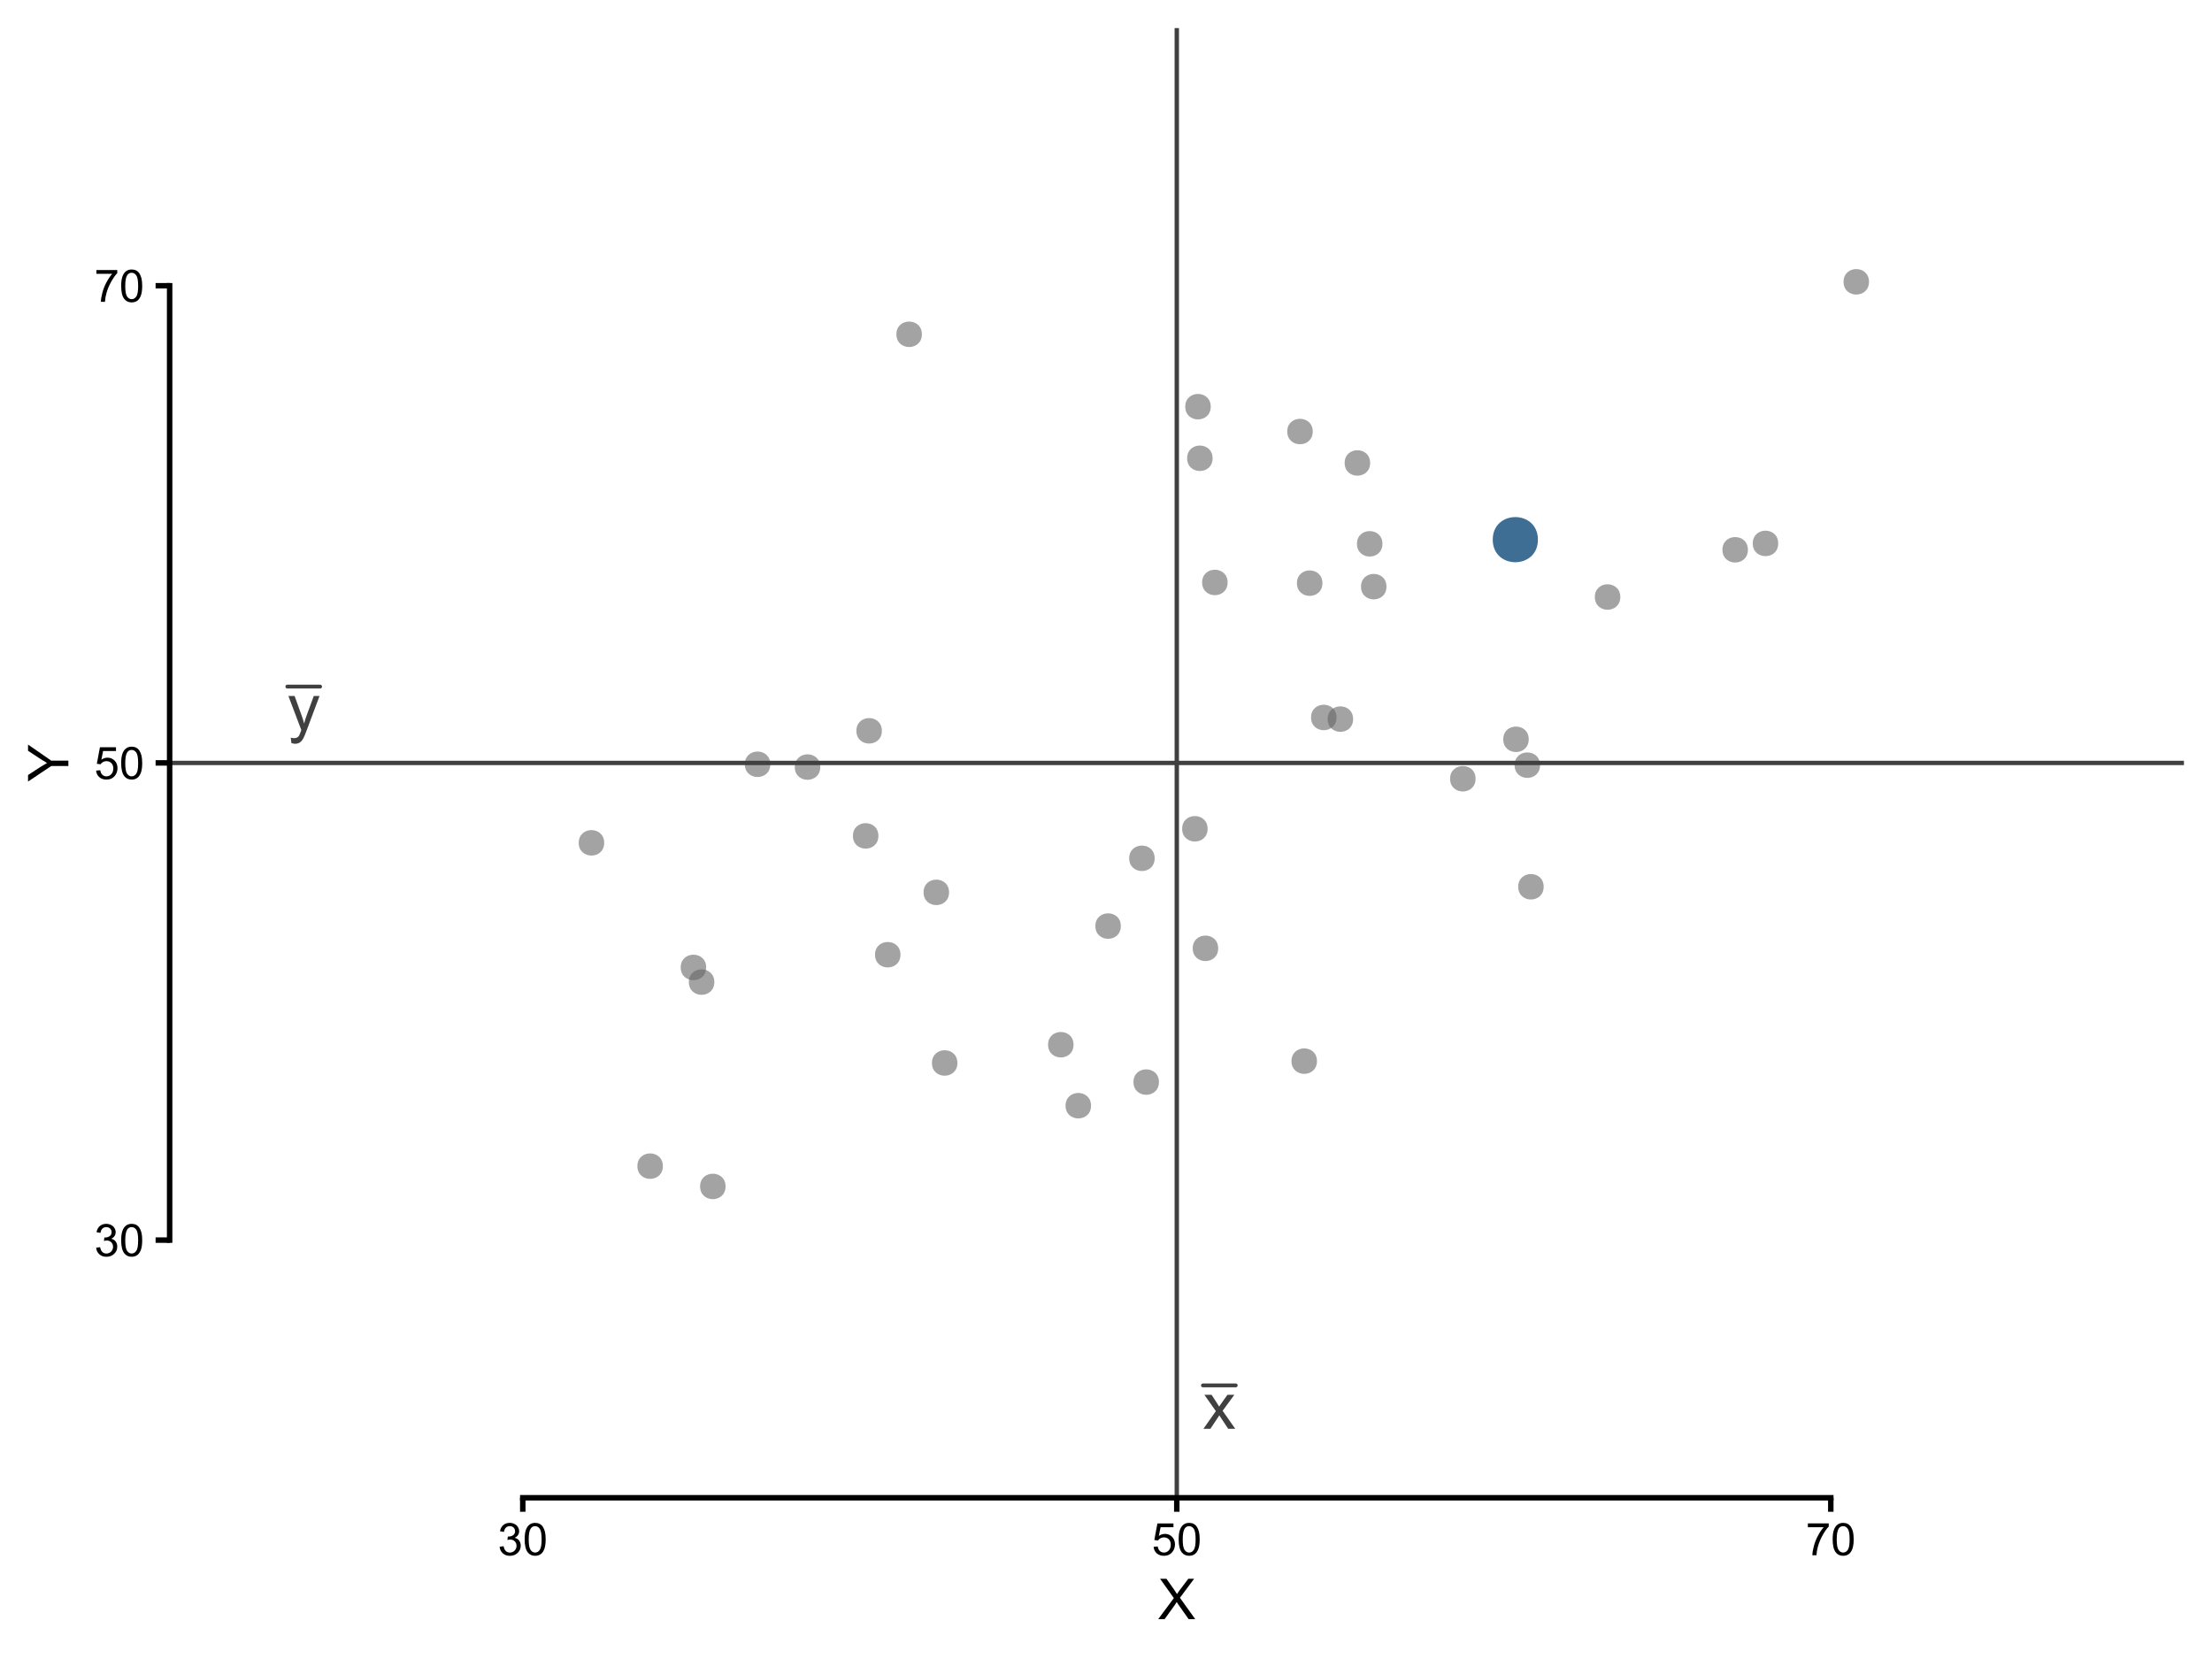
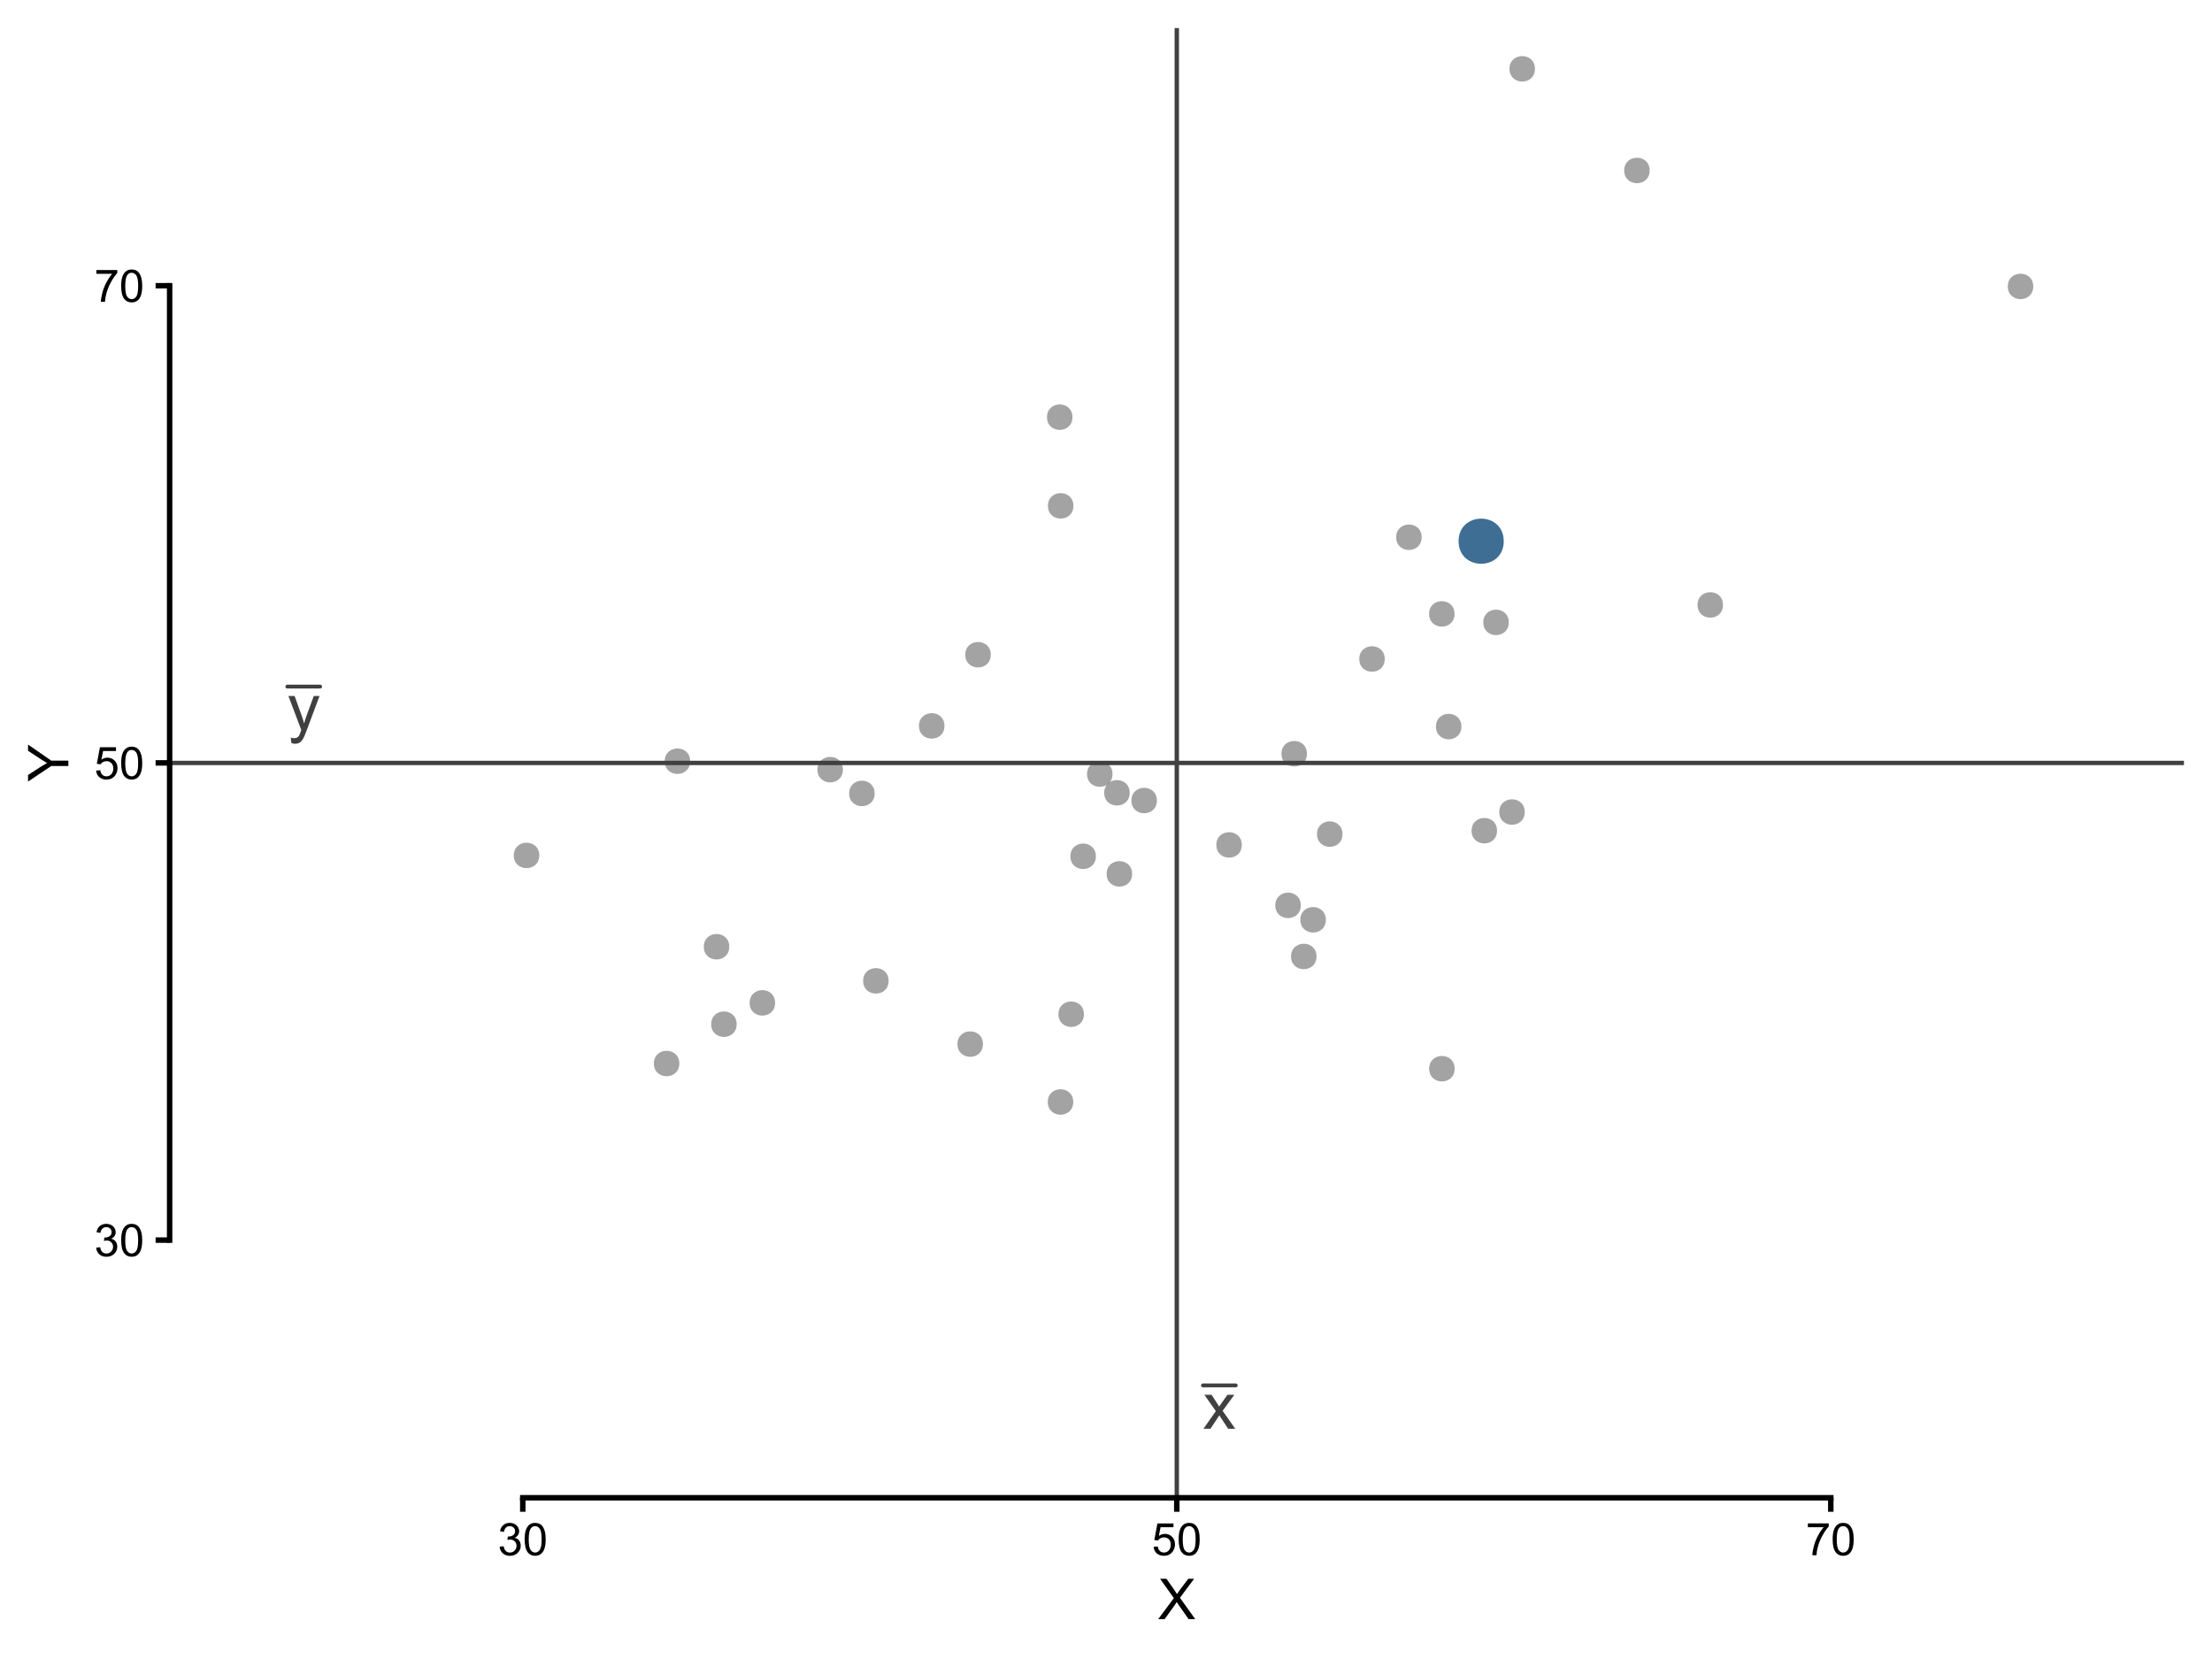
<svg xmlns="http://www.w3.org/2000/svg" xmlns:xlink="http://www.w3.org/1999/xlink" width="432pt" height="324pt" viewBox="0 0 432 324">
  <defs>
    <g>
      <g id="glyph-0-0">
        <path d="M 0.094 0 L 2.52 -3.449 L 0.273 -6.641 L 1.684 -6.641 L 2.699 -5.082 C 2.891 -4.785 3.047 -4.539 3.164 -4.34 C 3.344 -4.609 3.512 -4.852 3.668 -5.07 L 4.789 -6.641 L 6.133 -6.641 L 3.84 -3.512 L 6.309 0 L 4.926 0 L 3.562 -2.062 L 3.199 -2.621 L 1.457 0 Z M 0.094 0 " />
      </g>
      <g id="glyph-0-1">
        <path d="M 0.793 2.559 L 0.668 1.5 C 0.914 1.566 1.129 1.598 1.312 1.602 C 1.562 1.598 1.762 1.559 1.91 1.477 C 2.059 1.391 2.18 1.273 2.281 1.125 C 2.348 1.012 2.465 0.73 2.625 0.289 C 2.645 0.223 2.676 0.133 2.727 0.012 L 0.207 -6.641 L 1.418 -6.641 L 2.801 -2.793 C 2.98 -2.305 3.141 -1.793 3.281 -1.258 C 3.41 -1.77 3.562 -2.273 3.746 -2.77 L 5.164 -6.641 L 6.289 -6.641 L 3.762 0.113 C 3.488 0.84 3.277 1.344 3.133 1.621 C 2.93 1.988 2.699 2.258 2.445 2.434 C 2.184 2.605 1.875 2.695 1.52 2.695 C 1.301 2.695 1.059 2.648 0.793 2.559 Z M 0.793 2.559 " />
      </g>
      <g id="glyph-1-0">
        <path d="M 0.371 -1.664 L 1.145 -1.766 C 1.23 -1.324 1.383 -1.008 1.598 -0.816 C 1.809 -0.621 2.066 -0.527 2.375 -0.527 C 2.734 -0.527 3.043 -0.652 3.297 -0.906 C 3.547 -1.156 3.672 -1.469 3.676 -1.844 C 3.672 -2.195 3.555 -2.488 3.324 -2.719 C 3.09 -2.949 2.797 -3.062 2.441 -3.066 C 2.293 -3.062 2.109 -3.035 1.895 -2.98 L 1.98 -3.66 C 2.031 -3.652 2.07 -3.648 2.105 -3.652 C 2.434 -3.648 2.73 -3.734 2.996 -3.91 C 3.254 -4.078 3.387 -4.344 3.391 -4.703 C 3.387 -4.984 3.289 -5.219 3.102 -5.406 C 2.906 -5.59 2.66 -5.684 2.359 -5.688 C 2.055 -5.684 1.805 -5.59 1.605 -5.402 C 1.402 -5.215 1.273 -4.93 1.219 -4.555 L 0.445 -4.691 C 0.539 -5.207 0.754 -5.609 1.09 -5.895 C 1.426 -6.18 1.844 -6.32 2.344 -6.324 C 2.688 -6.32 3.004 -6.246 3.293 -6.102 C 3.582 -5.953 3.801 -5.754 3.953 -5.5 C 4.105 -5.242 4.184 -4.973 4.184 -4.688 C 4.184 -4.414 4.109 -4.164 3.965 -3.945 C 3.816 -3.719 3.602 -3.543 3.316 -3.41 C 3.688 -3.324 3.977 -3.145 4.184 -2.875 C 4.391 -2.602 4.492 -2.262 4.496 -1.859 C 4.492 -1.305 4.293 -0.84 3.895 -0.461 C 3.492 -0.078 2.984 0.109 2.371 0.113 C 1.816 0.109 1.355 -0.051 0.992 -0.379 C 0.625 -0.707 0.418 -1.137 0.371 -1.664 Z M 0.371 -1.664 " />
      </g>
      <g id="glyph-1-1">
        <path d="M 0.367 -3.105 C 0.363 -3.848 0.438 -4.445 0.594 -4.902 C 0.742 -5.355 0.973 -5.707 1.277 -5.953 C 1.578 -6.199 1.957 -6.32 2.418 -6.324 C 2.754 -6.32 3.051 -6.254 3.309 -6.121 C 3.562 -5.984 3.773 -5.789 3.938 -5.531 C 4.102 -5.273 4.23 -4.961 4.328 -4.594 C 4.422 -4.227 4.469 -3.73 4.473 -3.105 C 4.469 -2.367 4.395 -1.77 4.242 -1.316 C 4.09 -0.859 3.863 -0.508 3.562 -0.262 C 3.258 -0.016 2.875 0.105 2.418 0.109 C 1.809 0.105 1.332 -0.109 0.988 -0.547 C 0.57 -1.066 0.363 -1.922 0.367 -3.105 Z M 1.16 -3.105 C 1.16 -2.07 1.281 -1.379 1.523 -1.039 C 1.766 -0.695 2.062 -0.527 2.418 -0.527 C 2.773 -0.527 3.074 -0.699 3.316 -1.043 C 3.559 -1.387 3.68 -2.074 3.68 -3.105 C 3.68 -4.145 3.559 -4.832 3.316 -5.172 C 3.074 -5.512 2.77 -5.684 2.41 -5.684 C 2.051 -5.684 1.77 -5.531 1.559 -5.234 C 1.293 -4.844 1.16 -4.137 1.16 -3.105 Z M 1.16 -3.105 " />
      </g>
      <g id="glyph-1-2">
        <path d="M 0.367 -1.648 L 1.176 -1.719 C 1.234 -1.32 1.375 -1.023 1.594 -0.824 C 1.812 -0.625 2.078 -0.527 2.391 -0.527 C 2.762 -0.527 3.074 -0.668 3.336 -0.949 C 3.59 -1.23 3.719 -1.602 3.723 -2.066 C 3.719 -2.504 3.594 -2.852 3.348 -3.109 C 3.098 -3.363 2.773 -3.492 2.375 -3.492 C 2.125 -3.492 1.902 -3.434 1.703 -3.32 C 1.5 -3.207 1.344 -3.062 1.23 -2.883 L 0.504 -2.977 L 1.113 -6.215 L 4.246 -6.215 L 4.246 -5.473 L 1.73 -5.473 L 1.391 -3.781 C 1.766 -4.039 2.164 -4.172 2.582 -4.176 C 3.129 -4.172 3.594 -3.98 3.973 -3.605 C 4.352 -3.223 4.539 -2.734 4.543 -2.137 C 4.539 -1.562 4.375 -1.07 4.043 -0.656 C 3.637 -0.148 3.086 0.105 2.391 0.109 C 1.816 0.105 1.348 -0.051 0.984 -0.371 C 0.621 -0.691 0.414 -1.117 0.367 -1.648 Z M 0.367 -1.648 " />
      </g>
      <g id="glyph-1-3">
        <path d="M 0.418 -5.473 L 0.418 -6.219 L 4.496 -6.219 L 4.496 -5.617 C 4.09 -5.188 3.691 -4.621 3.301 -3.914 C 2.902 -3.203 2.602 -2.473 2.391 -1.73 C 2.234 -1.199 2.133 -0.625 2.094 0 L 1.297 0 C 1.305 -0.492 1.402 -1.09 1.59 -1.793 C 1.773 -2.496 2.043 -3.172 2.391 -3.824 C 2.738 -4.477 3.109 -5.027 3.504 -5.473 Z M 0.418 -5.473 " />
      </g>
      <g id="glyph-2-0">
        <path d="M 0.047 0 L 3.094 -4.102 L 0.406 -7.875 L 1.648 -7.875 L 3.078 -5.855 C 3.371 -5.434 3.582 -5.113 3.711 -4.887 C 3.883 -5.172 4.094 -5.469 4.336 -5.785 L 5.918 -7.875 L 7.051 -7.875 L 4.285 -4.164 L 7.266 0 L 5.977 0 L 3.996 -2.809 C 3.883 -2.965 3.766 -3.141 3.652 -3.336 C 3.473 -3.047 3.348 -2.852 3.277 -2.746 L 1.301 0 Z M 0.047 0 " />
      </g>
      <g id="glyph-3-0">
        <path d="M 0 -3.066 L -3.336 -3.066 L -7.875 -0.031 L -7.875 -1.301 L -5.5 -2.852 C -5.055 -3.137 -4.609 -3.402 -4.168 -3.652 C -4.574 -3.887 -5.039 -4.176 -5.559 -4.512 L -7.875 -6.039 L -7.875 -7.25 L -3.336 -4.109 L 0 -4.109 Z M 0 -3.066 " />
      </g>
    </g>
    <clipPath id="clip-0">
      <path clip-rule="nonzero" d="M 33.129 5.48 L 426.523 5.48 L 426.523 292.512 L 33.129 292.512 Z M 33.129 5.48 " />
    </clipPath>
    <clipPath id="clip-1">
      <path clip-rule="nonzero" d="M 229 5.48 L 231 5.48 L 231 292.512 L 229 292.512 Z M 229 5.48 " />
    </clipPath>
    <clipPath id="clip-2">
      <path clip-rule="nonzero" d="M 33.129 148 L 426.523 148 L 426.523 150 L 33.129 150 Z M 33.129 148 " />
    </clipPath>
  </defs>
  <rect x="-43.2" y="-32.4" width="518.4" height="388.8" fill="rgb(100%, 100%, 100%)" fill-opacity="1" />
  <rect x="-43.2" y="-32.4" width="518.4" height="388.8" fill="rgb(100%, 100%, 100%)" fill-opacity="1" />
  <path fill="none" stroke-width="1.067" stroke-linecap="round" stroke-linejoin="round" stroke="rgb(100%, 100%, 100%)" stroke-opacity="1" stroke-miterlimit="10" d="M 0 324 L 432 324 L 432 0 L 0 0 Z M 0 324 " />
  <g clip-path="url(#clip-0)">
    <path fill-rule="nonzero" fill="rgb(100%, 100%, 100%)" fill-opacity="1" d="M 33.129 292.508 L 426.523 292.508 L 426.523 5.477 L 33.129 5.477 Z M 33.129 292.508 " />
  </g>
-   <path fill-rule="nonzero" fill="rgb(40%, 40%, 40%)" fill-opacity="0.6" d="M 160.195 149.809 C 160.195 153.125 155.219 153.125 155.219 149.809 C 155.219 146.488 160.195 146.488 160.195 149.809 " />
-   <path fill-rule="nonzero" fill="rgb(40%, 40%, 40%)" fill-opacity="0.6" d="M 175.863 186.453 C 175.863 189.77 170.887 189.77 170.887 186.453 C 170.887 183.137 175.863 183.137 175.863 186.453 " />
-   <path fill-rule="nonzero" fill="rgb(40%, 40%, 40%)" fill-opacity="0.6" d="M 185.348 174.273 C 185.348 177.594 180.371 177.594 180.371 174.273 C 180.371 170.957 185.348 170.957 185.348 174.273 " />
-   <path fill-rule="nonzero" fill="rgb(40%, 40%, 40%)" fill-opacity="0.6" d="M 270.777 114.57 C 270.777 117.891 265.801 117.891 265.801 114.57 C 265.801 111.254 270.777 111.254 270.777 114.57 " />
-   <path fill-rule="nonzero" fill="rgb(40%, 40%, 40%)" fill-opacity="0.6" d="M 341.363 107.375 C 341.363 110.691 336.387 110.691 336.387 107.375 C 336.387 104.059 341.363 104.059 341.363 107.375 " />
-   <path fill-rule="nonzero" fill="rgb(40%, 40%, 40%)" fill-opacity="0.6" d="M 269.988 106.207 C 269.988 109.523 265.012 109.523 265.012 106.207 C 265.012 102.891 269.988 102.891 269.988 106.207 " />
-   <path fill-rule="nonzero" fill="rgb(40%, 40%, 40%)" fill-opacity="0.6" d="M 150.438 149.262 C 150.438 152.582 145.461 152.582 145.461 149.262 C 145.461 145.945 150.438 145.945 150.438 149.262 " />
-   <path fill-rule="nonzero" fill="rgb(40%, 40%, 40%)" fill-opacity="0.6" d="M 180.043 65.285 C 180.043 68.605 175.066 68.605 175.066 65.285 C 175.066 61.969 180.043 61.969 180.043 65.285 " />
-   <path fill-rule="nonzero" fill="rgb(40%, 40%, 40%)" fill-opacity="0.6" d="M 118 164.605 C 118 167.922 113.023 167.922 113.023 164.605 C 113.023 161.285 118 161.285 118 164.605 " />
-   <path fill-rule="nonzero" fill="rgb(40%, 40%, 40%)" fill-opacity="0.6" d="M 172.227 142.73 C 172.227 146.047 167.25 146.047 167.25 142.73 C 167.25 139.41 172.227 139.41 172.227 142.73 " />
-   <path fill-rule="nonzero" fill="rgb(40%, 40%, 40%)" fill-opacity="0.6" d="M 129.457 227.746 C 129.457 231.062 124.48 231.062 124.48 227.746 C 124.48 224.43 129.457 224.43 129.457 227.746 " />
-   <path fill-rule="nonzero" fill="rgb(40%, 40%, 40%)" fill-opacity="0.6" d="M 186.98 207.598 C 186.98 210.918 182.004 210.918 182.004 207.598 C 182.004 204.281 186.98 204.281 186.98 207.598 " />
-   <path fill-rule="nonzero" fill="rgb(40%, 40%, 40%)" fill-opacity="0.6" d="M 258.266 113.891 C 258.266 117.207 253.289 117.207 253.289 113.891 C 253.289 110.57 258.266 110.57 258.266 113.891 " />
-   <path fill-rule="nonzero" fill="rgb(40%, 40%, 40%)" fill-opacity="0.6" d="M 301.477 173.184 C 301.477 176.504 296.5 176.504 296.5 173.184 C 296.5 169.867 301.477 169.867 301.477 173.184 " />
-   <path fill-rule="nonzero" fill="rgb(40%, 40%, 40%)" fill-opacity="0.6" d="M 209.664 204.031 C 209.664 207.348 204.688 207.348 204.688 204.031 C 204.688 200.715 209.664 200.715 209.664 204.031 " />
-   <path fill-rule="nonzero" fill="rgb(40%, 40%, 40%)" fill-opacity="0.6" d="M 137.914 188.938 C 137.914 192.254 132.938 192.254 132.938 188.938 C 132.938 185.617 137.914 185.617 137.914 188.938 " />
-   <path fill-rule="nonzero" fill="rgb(40%, 40%, 40%)" fill-opacity="0.6" d="M 288.176 152.086 C 288.176 155.406 283.199 155.406 283.199 152.086 C 283.199 148.77 288.176 148.77 288.176 152.086 " />
-   <path fill-rule="nonzero" fill="rgb(40%, 40%, 40%)" fill-opacity="0.6" d="M 226.34 211.328 C 226.34 214.645 221.363 214.645 221.363 211.328 C 221.363 208.012 226.34 208.012 226.34 211.328 " />
-   <path fill-rule="nonzero" fill="rgb(40%, 40%, 40%)" fill-opacity="0.6" d="M 225.504 167.625 C 225.504 170.945 220.527 170.945 220.527 167.625 C 220.527 164.309 225.504 164.309 225.504 167.625 " />
-   <path fill-rule="nonzero" fill="rgb(40%, 40%, 40%)" fill-opacity="0.6" d="M 365.016 55.039 C 365.016 58.355 360.039 58.355 360.039 55.039 C 360.039 51.719 365.016 51.719 365.016 55.039 " />
-   <path fill-rule="nonzero" fill="rgb(40%, 40%, 40%)" fill-opacity="0.6" d="M 298.43 105.395 C 298.43 108.715 293.453 108.715 293.453 105.395 C 293.453 102.078 298.43 102.078 298.43 105.395 " />
-   <path fill-rule="nonzero" fill="rgb(40%, 40%, 40%)" fill-opacity="0.6" d="M 235.848 161.863 C 235.848 165.18 230.871 165.18 230.871 161.863 C 230.871 158.543 235.848 158.543 235.848 161.863 " />
-   <path fill-rule="nonzero" fill="rgb(40%, 40%, 40%)" fill-opacity="0.6" d="M 237.91 185.207 C 237.91 188.527 232.934 188.527 232.934 185.207 C 232.934 181.891 237.91 181.891 237.91 185.207 " />
-   <path fill-rule="nonzero" fill="rgb(40%, 40%, 40%)" fill-opacity="0.6" d="M 141.703 231.707 C 141.703 235.027 136.727 235.027 136.727 231.707 C 136.727 228.391 141.703 228.391 141.703 231.707 " />
-   <path fill-rule="nonzero" fill="rgb(40%, 40%, 40%)" fill-opacity="0.6" d="M 298.559 144.383 C 298.559 147.703 293.582 147.703 293.582 144.383 C 293.582 141.066 298.559 141.066 298.559 144.383 " />
-   <path fill-rule="nonzero" fill="rgb(40%, 40%, 40%)" fill-opacity="0.6" d="M 316.445 116.598 C 316.445 119.914 311.469 119.914 311.469 116.598 C 311.469 113.277 316.445 113.277 316.445 116.598 " />
-   <path fill-rule="nonzero" fill="rgb(40%, 40%, 40%)" fill-opacity="0.6" d="M 139.508 191.801 C 139.508 195.121 134.531 195.121 134.531 191.801 C 134.531 188.484 139.508 188.484 139.508 191.801 " />
-   <path fill-rule="nonzero" fill="rgb(40%, 40%, 40%)" fill-opacity="0.6" d="M 239.75 113.754 C 239.75 117.07 234.773 117.07 234.773 113.754 C 234.773 110.434 239.75 110.434 239.75 113.754 " />
-   <path fill-rule="nonzero" fill="rgb(40%, 40%, 40%)" fill-opacity="0.6" d="M 236.453 79.422 C 236.453 82.742 231.477 82.742 231.477 79.422 C 231.477 76.105 236.453 76.105 236.453 79.422 " />
-   <path fill-rule="nonzero" fill="rgb(40%, 40%, 40%)" fill-opacity="0.6" d="M 264.262 140.438 C 264.262 143.758 259.285 143.758 259.285 140.438 C 259.285 137.121 264.262 137.121 264.262 140.438 " />
-   <path fill-rule="nonzero" fill="rgb(40%, 40%, 40%)" fill-opacity="0.6" d="M 347.285 106.129 C 347.285 109.445 342.309 109.445 342.309 106.129 C 342.309 102.809 347.285 102.809 347.285 106.129 " />
-   <path fill-rule="nonzero" fill="rgb(40%, 40%, 40%)" fill-opacity="0.6" d="M 300.773 149.434 C 300.773 152.754 295.797 152.754 295.797 149.434 C 295.797 146.117 300.773 146.117 300.773 149.434 " />
-   <path fill-rule="nonzero" fill="rgb(40%, 40%, 40%)" fill-opacity="0.6" d="M 213.078 215.938 C 213.078 219.258 208.102 219.258 208.102 215.938 C 208.102 212.621 213.078 212.621 213.078 215.938 " />
-   <path fill-rule="nonzero" fill="rgb(40%, 40%, 40%)" fill-opacity="0.6" d="M 256.375 84.277 C 256.375 87.594 251.398 87.594 251.398 84.277 C 251.398 80.961 256.375 80.961 256.375 84.277 " />
-   <path fill-rule="nonzero" fill="rgb(40%, 40%, 40%)" fill-opacity="0.6" d="M 267.586 90.414 C 267.586 93.73 262.609 93.73 262.609 90.414 C 262.609 87.098 267.586 87.098 267.586 90.414 " />
-   <path fill-rule="nonzero" fill="rgb(40%, 40%, 40%)" fill-opacity="0.6" d="M 171.551 163.25 C 171.551 166.566 166.574 166.566 166.574 163.25 C 166.574 159.934 171.551 159.934 171.551 163.25 " />
-   <path fill-rule="nonzero" fill="rgb(40%, 40%, 40%)" fill-opacity="0.6" d="M 261.02 140.121 C 261.02 143.438 256.043 143.438 256.043 140.121 C 256.043 136.801 261.02 136.801 261.02 140.121 " />
-   <path fill-rule="nonzero" fill="rgb(40%, 40%, 40%)" fill-opacity="0.6" d="M 257.203 207.234 C 257.203 210.555 252.227 210.555 252.227 207.234 C 252.227 203.918 257.203 203.918 257.203 207.234 " />
-   <path fill-rule="nonzero" fill="rgb(40%, 40%, 40%)" fill-opacity="0.6" d="M 236.82 89.504 C 236.82 92.82 231.844 92.82 231.844 89.504 C 231.844 86.184 236.82 86.184 236.82 89.504 " />
-   <path fill-rule="nonzero" fill="rgb(40%, 40%, 40%)" fill-opacity="0.6" d="M 218.898 180.859 C 218.898 184.176 213.922 184.176 213.922 180.859 C 213.922 177.543 218.898 177.543 218.898 180.859 " />
+   <path fill-rule="nonzero" fill="rgb(40%, 40%, 40%)" fill-opacity="0.6" d="M 284.09 208.719 C 284.09 212.035 279.113 212.035 279.113 208.719 C 279.113 205.398 284.09 205.398 284.09 208.719 " />
+   <path fill-rule="nonzero" fill="rgb(40%, 40%, 40%)" fill-opacity="0.6" d="M 209.449 81.473 C 209.449 84.789 204.473 84.789 204.473 81.473 C 204.473 78.156 209.449 78.156 209.449 81.473 " />
+   <path fill-rule="nonzero" fill="rgb(40%, 40%, 40%)" fill-opacity="0.6" d="M 142.426 184.895 C 142.426 188.215 137.449 188.215 137.449 184.895 C 137.449 181.578 142.426 181.578 142.426 184.895 " />
+   <path fill-rule="nonzero" fill="rgb(40%, 40%, 40%)" fill-opacity="0.6" d="M 294.66 121.551 C 294.66 124.867 289.684 124.867 289.684 121.551 C 289.684 118.234 294.66 118.234 294.66 121.551 " />
+   <path fill-rule="nonzero" fill="rgb(40%, 40%, 40%)" fill-opacity="0.6" d="M 164.621 150.312 C 164.621 153.633 159.645 153.633 159.645 150.312 C 159.645 146.996 164.621 146.996 164.621 150.312 " />
+   <path fill-rule="nonzero" fill="rgb(40%, 40%, 40%)" fill-opacity="0.6" d="M 284.07 119.895 C 284.07 123.215 279.094 123.215 279.094 119.895 C 279.094 116.578 284.07 116.578 284.07 119.895 " />
+   <path fill-rule="nonzero" fill="rgb(40%, 40%, 40%)" fill-opacity="0.6" d="M 193.496 127.867 C 193.496 131.188 188.52 131.188 188.52 127.867 C 188.52 124.551 193.496 124.551 193.496 127.867 " />
+   <path fill-rule="nonzero" fill="rgb(40%, 40%, 40%)" fill-opacity="0.6" d="M 270.438 128.703 C 270.438 132.02 265.461 132.02 265.461 128.703 C 265.461 125.383 270.438 125.383 270.438 128.703 " />
+   <path fill-rule="nonzero" fill="rgb(40%, 40%, 40%)" fill-opacity="0.6" d="M 151.375 195.859 C 151.375 199.176 146.398 199.176 146.398 195.859 C 146.398 192.539 151.375 192.539 151.375 195.859 " />
+   <path fill-rule="nonzero" fill="rgb(40%, 40%, 40%)" fill-opacity="0.6" d="M 221.098 170.668 C 221.098 173.984 216.121 173.984 216.121 170.668 C 216.121 167.348 221.098 167.348 221.098 170.668 " />
+   <path fill-rule="nonzero" fill="rgb(40%, 40%, 40%)" fill-opacity="0.6" d="M 225.938 156.344 C 225.938 159.66 220.961 159.66 220.961 156.344 C 220.961 153.027 225.938 153.027 225.938 156.344 " />
+   <path fill-rule="nonzero" fill="rgb(40%, 40%, 40%)" fill-opacity="0.6" d="M 336.5 118.141 C 336.5 121.461 331.523 121.461 331.523 118.141 C 331.523 114.824 336.5 114.824 336.5 118.141 " />
+   <path fill-rule="nonzero" fill="rgb(40%, 40%, 40%)" fill-opacity="0.6" d="M 173.547 191.559 C 173.547 194.879 168.57 194.879 168.57 191.559 C 168.57 188.242 173.547 188.242 173.547 191.559 " />
+   <path fill-rule="nonzero" fill="rgb(40%, 40%, 40%)" fill-opacity="0.6" d="M 254.043 176.816 C 254.043 180.133 249.066 180.133 249.066 176.816 C 249.066 173.5 254.043 173.5 254.043 176.816 " />
+   <path fill-rule="nonzero" fill="rgb(40%, 40%, 40%)" fill-opacity="0.6" d="M 258.934 179.637 C 258.934 182.953 253.957 182.953 253.957 179.637 C 253.957 176.316 258.934 176.316 258.934 179.637 " />
+   <path fill-rule="nonzero" fill="rgb(40%, 40%, 40%)" fill-opacity="0.6" d="M 262.188 162.898 C 262.188 166.215 257.211 166.215 257.211 162.898 C 257.211 159.578 262.188 159.578 262.188 162.898 " />
+   <path fill-rule="nonzero" fill="rgb(40%, 40%, 40%)" fill-opacity="0.6" d="M 292.371 162.234 C 292.371 165.551 287.395 165.551 287.395 162.234 C 287.395 158.918 292.371 158.918 292.371 162.234 " />
+   <path fill-rule="nonzero" fill="rgb(40%, 40%, 40%)" fill-opacity="0.6" d="M 134.793 148.66 C 134.793 151.977 129.816 151.977 129.816 148.66 C 129.816 145.344 134.793 145.344 134.793 148.66 " />
+   <path fill-rule="nonzero" fill="rgb(40%, 40%, 40%)" fill-opacity="0.6" d="M 220.625 154.832 C 220.625 158.148 215.648 158.148 215.648 154.832 C 215.648 151.516 220.625 151.516 220.625 154.832 " />
+   <path fill-rule="nonzero" fill="rgb(40%, 40%, 40%)" fill-opacity="0.6" d="M 105.32 167.062 C 105.32 170.383 100.344 170.383 100.344 167.062 C 100.344 163.746 105.32 163.746 105.32 167.062 " />
+   <path fill-rule="nonzero" fill="rgb(40%, 40%, 40%)" fill-opacity="0.6" d="M 257.113 186.797 C 257.113 190.117 252.137 190.117 252.137 186.797 C 252.137 183.48 257.113 183.48 257.113 186.797 " />
+   <path fill-rule="nonzero" fill="rgb(40%, 40%, 40%)" fill-opacity="0.6" d="M 297.781 158.59 C 297.781 161.906 292.805 161.906 292.805 158.59 C 292.805 155.273 297.781 155.273 297.781 158.59 " />
+   <path fill-rule="nonzero" fill="rgb(40%, 40%, 40%)" fill-opacity="0.6" d="M 291.758 105.695 C 291.758 109.016 286.781 109.016 286.781 105.695 C 286.781 102.379 291.758 102.379 291.758 105.695 " />
+   <path fill-rule="nonzero" fill="rgb(40%, 40%, 40%)" fill-opacity="0.6" d="M 322.18 33.293 C 322.18 36.609 317.203 36.609 317.203 33.293 C 317.203 29.977 322.18 29.977 322.18 33.293 " />
+   <path fill-rule="nonzero" fill="rgb(40%, 40%, 40%)" fill-opacity="0.6" d="M 191.969 203.91 C 191.969 207.227 186.992 207.227 186.992 203.91 C 186.992 200.594 191.969 200.594 191.969 203.91 " />
+   <path fill-rule="nonzero" fill="rgb(40%, 40%, 40%)" fill-opacity="0.6" d="M 209.605 215.215 C 209.605 218.535 204.629 218.535 204.629 215.215 C 204.629 211.898 209.605 211.898 209.605 215.215 " />
+   <path fill-rule="nonzero" fill="rgb(40%, 40%, 40%)" fill-opacity="0.6" d="M 132.672 207.703 C 132.672 211.02 127.695 211.02 127.695 207.703 C 127.695 204.387 132.672 204.387 132.672 207.703 " />
+   <path fill-rule="nonzero" fill="rgb(40%, 40%, 40%)" fill-opacity="0.6" d="M 242.523 165.012 C 242.523 168.332 237.547 168.332 237.547 165.012 C 237.547 161.695 242.523 161.695 242.523 165.012 " />
+   <path fill-rule="nonzero" fill="rgb(40%, 40%, 40%)" fill-opacity="0.6" d="M 397.094 55.938 C 397.094 59.254 392.117 59.254 392.117 55.938 C 392.117 52.621 397.094 52.621 397.094 55.938 " />
+   <path fill-rule="nonzero" fill="rgb(40%, 40%, 40%)" fill-opacity="0.6" d="M 143.867 200.023 C 143.867 203.34 138.891 203.34 138.891 200.023 C 138.891 196.703 143.867 196.703 143.867 200.023 " />
+   <path fill-rule="nonzero" fill="rgb(40%, 40%, 40%)" fill-opacity="0.6" d="M 184.449 141.766 C 184.449 145.086 179.473 145.086 179.473 141.766 C 179.473 138.449 184.449 138.449 184.449 141.766 " />
+   <path fill-rule="nonzero" fill="rgb(40%, 40%, 40%)" fill-opacity="0.6" d="M 277.648 104.926 C 277.648 108.242 272.672 108.242 272.672 104.926 C 272.672 101.609 277.648 101.609 277.648 104.926 " />
+   <path fill-rule="nonzero" fill="rgb(40%, 40%, 40%)" fill-opacity="0.6" d="M 285.414 141.898 C 285.414 145.219 280.438 145.219 280.438 141.898 C 280.438 138.582 285.414 138.582 285.414 141.898 " />
+   <path fill-rule="nonzero" fill="rgb(40%, 40%, 40%)" fill-opacity="0.6" d="M 209.637 98.789 C 209.637 102.109 204.66 102.109 204.66 98.789 C 204.66 95.473 209.637 95.473 209.637 98.789 " />
+   <path fill-rule="nonzero" fill="rgb(40%, 40%, 40%)" fill-opacity="0.6" d="M 299.773 13.441 C 299.773 16.762 294.797 16.762 294.797 13.441 C 294.797 10.125 299.773 10.125 299.773 13.441 " />
+   <path fill-rule="nonzero" fill="rgb(40%, 40%, 40%)" fill-opacity="0.6" d="M 217.273 151.176 C 217.273 154.496 212.297 154.496 212.297 151.176 C 212.297 147.859 217.273 147.859 217.273 151.176 " />
+   <path fill-rule="nonzero" fill="rgb(40%, 40%, 40%)" fill-opacity="0.6" d="M 211.691 198.074 C 211.691 201.391 206.715 201.391 206.715 198.074 C 206.715 194.754 211.691 194.754 211.691 198.074 " />
+   <path fill-rule="nonzero" fill="rgb(40%, 40%, 40%)" fill-opacity="0.6" d="M 255.246 147.203 C 255.246 150.52 250.27 150.52 250.27 147.203 C 250.27 143.883 255.246 143.883 255.246 147.203 " />
+   <path fill-rule="nonzero" fill="rgb(40%, 40%, 40%)" fill-opacity="0.6" d="M 170.816 154.957 C 170.816 158.273 165.84 158.273 165.84 154.957 C 165.84 151.637 170.816 151.637 170.816 154.957 " />
+   <path fill-rule="nonzero" fill="rgb(40%, 40%, 40%)" fill-opacity="0.6" d="M 214.023 167.234 C 214.023 170.551 209.047 170.551 209.047 167.234 C 209.047 163.914 214.023 163.914 214.023 167.234 " />
  <g clip-path="url(#clip-1)">
    <path fill="none" stroke-width="0.854" stroke-linecap="butt" stroke-linejoin="round" stroke="rgb(25.098%, 25.098%, 25.098%)" stroke-opacity="1" stroke-miterlimit="10" d="M 229.824 292.508 L 229.824 5.48 " />
  </g>
  <g clip-path="url(#clip-2)">
    <path fill="none" stroke-width="0.854" stroke-linecap="butt" stroke-linejoin="round" stroke="rgb(25.098%, 25.098%, 25.098%)" stroke-opacity="1" stroke-miterlimit="10" d="M 33.129 148.996 L 426.52 148.996 " />
  </g>
  <g fill="rgb(25.098%, 25.098%, 25.098%)" fill-opacity="1">
    <use xlink:href="#glyph-0-0" x="234.934" y="279.039" />
  </g>
  <path fill="none" stroke-width="0.75" stroke-linecap="round" stroke-linejoin="round" stroke="rgb(25.098%, 25.098%, 25.098%)" stroke-opacity="1" stroke-miterlimit="10" d="M 234.934 270.566 L 241.336 270.566 " />
  <g fill="rgb(25.098%, 25.098%, 25.098%)" fill-opacity="1">
    <use xlink:href="#glyph-0-1" x="56.117" y="142.562" />
  </g>
  <path fill="none" stroke-width="0.75" stroke-linecap="round" stroke-linejoin="round" stroke="rgb(25.098%, 25.098%, 25.098%)" stroke-opacity="1" stroke-miterlimit="10" d="M 56.117 134.09 L 62.52 134.09 " />
-   <path fill-rule="nonzero" fill="rgb(24.706%, 43.137%, 58.039%)" fill-opacity="1" d="M 300.352 105.395 C 300.352 111.273 291.531 111.273 291.531 105.395 C 291.531 99.516 300.352 99.516 300.352 105.395 " />
+   <path fill-rule="nonzero" fill="rgb(24.706%, 43.137%, 58.039%)" fill-opacity="1" d="M 293.68 105.695 C 293.68 111.574 284.859 111.574 284.859 105.695 C 284.859 99.816 293.68 99.816 293.68 105.695 " />
  <path fill="none" stroke-width="1.067" stroke-linecap="square" stroke-linejoin="round" stroke="rgb(0%, 0%, 0%)" stroke-opacity="1" stroke-miterlimit="10" d="M 33.129 242.188 L 33.129 55.805 " />
  <g fill="rgb(0%, 0%, 0%)" fill-opacity="1">
    <use xlink:href="#glyph-1-0" x="18.406" y="245.336" />
    <use xlink:href="#glyph-1-1" x="23.3" y="245.336" />
  </g>
  <g fill="rgb(0%, 0%, 0%)" fill-opacity="1">
    <use xlink:href="#glyph-1-2" x="18.406" y="152.145" />
    <use xlink:href="#glyph-1-1" x="23.3" y="152.145" />
  </g>
  <g fill="rgb(0%, 0%, 0%)" fill-opacity="1">
    <use xlink:href="#glyph-1-3" x="18.406" y="58.953" />
    <use xlink:href="#glyph-1-1" x="23.3" y="58.953" />
  </g>
  <path fill="none" stroke-width="1.067" stroke-linecap="butt" stroke-linejoin="round" stroke="rgb(0%, 0%, 0%)" stroke-opacity="1" stroke-miterlimit="10" d="M 30.387 242.188 L 33.129 242.188 " />
  <path fill="none" stroke-width="1.067" stroke-linecap="butt" stroke-linejoin="round" stroke="rgb(0%, 0%, 0%)" stroke-opacity="1" stroke-miterlimit="10" d="M 30.387 148.996 L 33.129 148.996 " />
  <path fill="none" stroke-width="1.067" stroke-linecap="butt" stroke-linejoin="round" stroke="rgb(0%, 0%, 0%)" stroke-opacity="1" stroke-miterlimit="10" d="M 30.387 55.805 L 33.129 55.805 " />
  <path fill="none" stroke-width="1.067" stroke-linecap="square" stroke-linejoin="round" stroke="rgb(0%, 0%, 0%)" stroke-opacity="1" stroke-miterlimit="10" d="M 102.098 292.508 L 357.551 292.508 " />
  <path fill="none" stroke-width="1.067" stroke-linecap="butt" stroke-linejoin="round" stroke="rgb(0%, 0%, 0%)" stroke-opacity="1" stroke-miterlimit="10" d="M 102.098 295.25 L 102.098 292.508 " />
  <path fill="none" stroke-width="1.067" stroke-linecap="butt" stroke-linejoin="round" stroke="rgb(0%, 0%, 0%)" stroke-opacity="1" stroke-miterlimit="10" d="M 229.824 295.25 L 229.824 292.508 " />
  <path fill="none" stroke-width="1.067" stroke-linecap="butt" stroke-linejoin="round" stroke="rgb(0%, 0%, 0%)" stroke-opacity="1" stroke-miterlimit="10" d="M 357.551 295.25 L 357.551 292.508 " />
  <g fill="rgb(0%, 0%, 0%)" fill-opacity="1">
    <use xlink:href="#glyph-1-0" x="97.203" y="303.738" />
    <use xlink:href="#glyph-1-1" x="102.097" y="303.738" />
  </g>
  <g fill="rgb(0%, 0%, 0%)" fill-opacity="1">
    <use xlink:href="#glyph-1-2" x="224.93" y="303.738" />
    <use xlink:href="#glyph-1-1" x="229.824" y="303.738" />
  </g>
  <g fill="rgb(0%, 0%, 0%)" fill-opacity="1">
    <use xlink:href="#glyph-1-3" x="352.656" y="303.738" />
    <use xlink:href="#glyph-1-1" x="357.55" y="303.738" />
  </g>
  <g fill="rgb(0%, 0%, 0%)" fill-opacity="1">
    <use xlink:href="#glyph-2-0" x="226.156" y="316.207" />
  </g>
  <g fill="rgb(0%, 0%, 0%)" fill-opacity="1">
    <use xlink:href="#glyph-3-0" x="13.352" y="152.664" />
  </g>
</svg>
